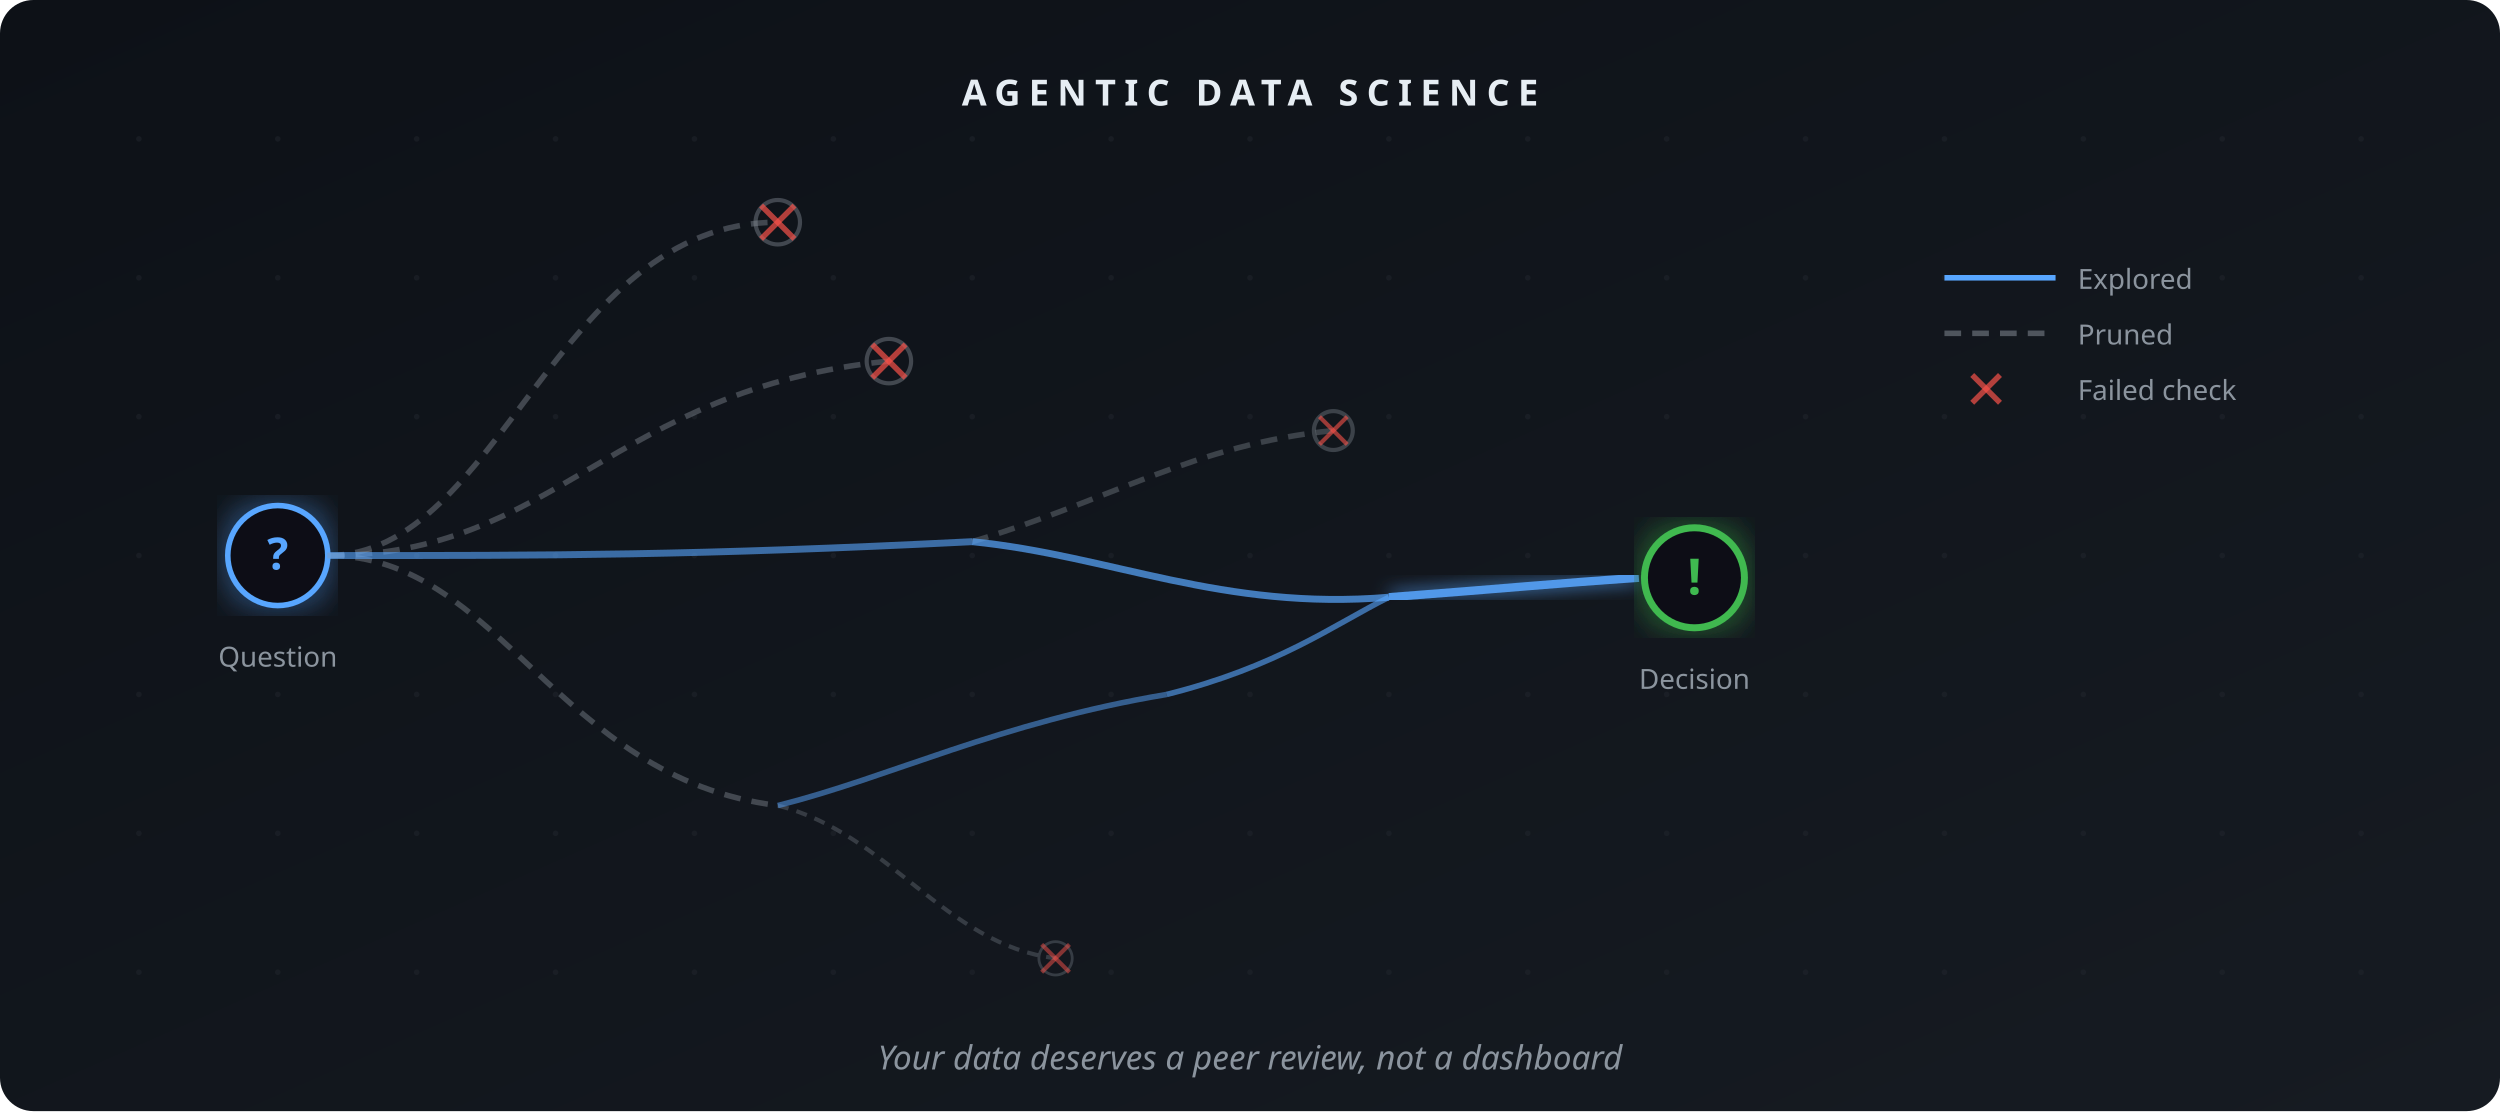
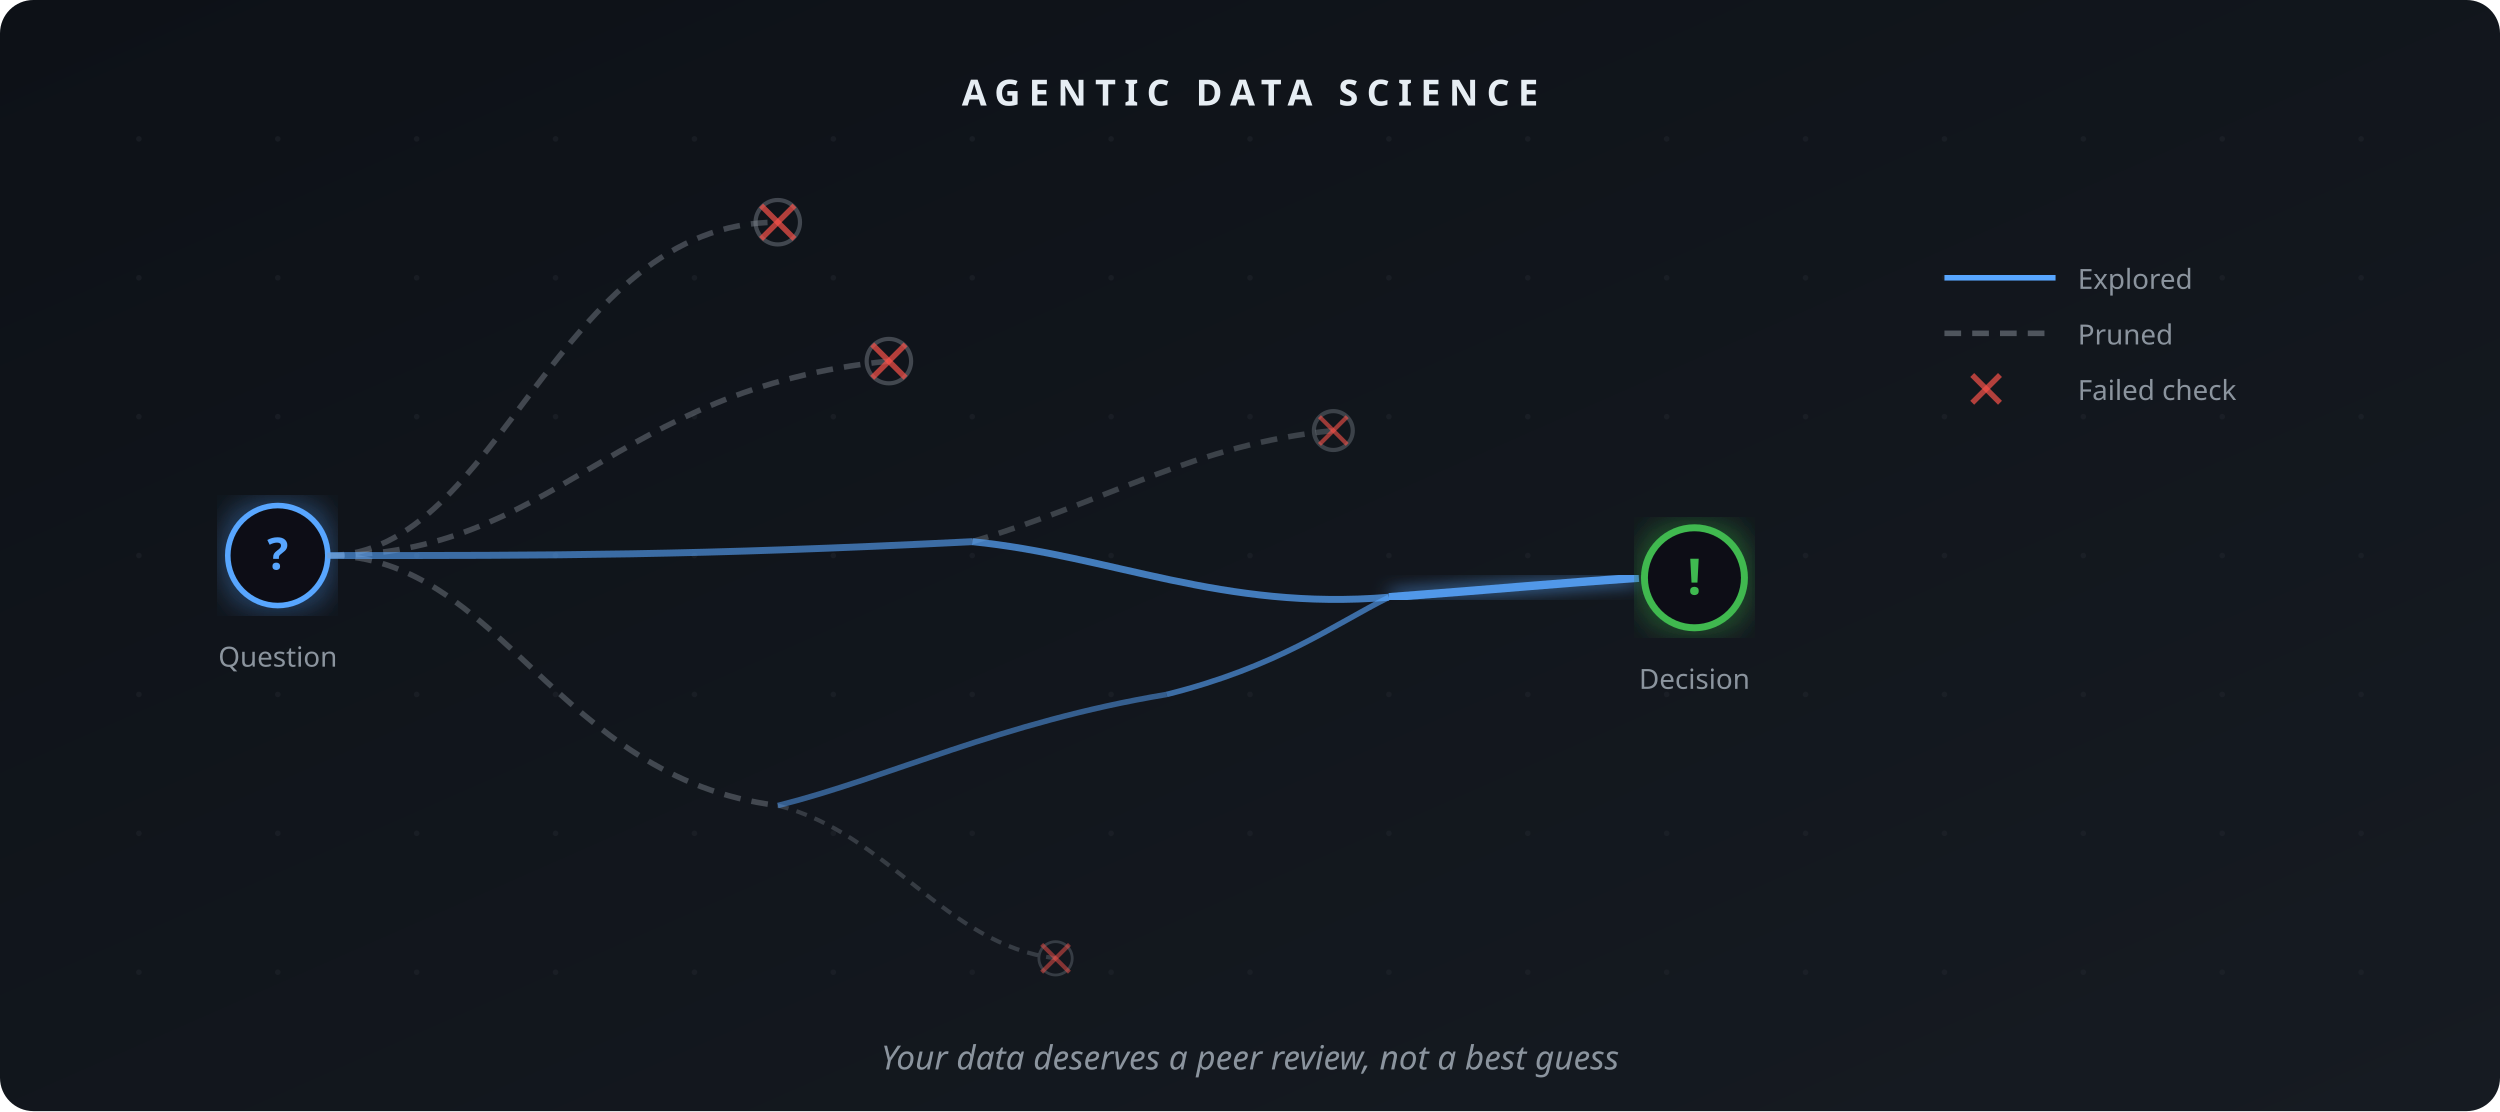
<svg xmlns="http://www.w3.org/2000/svg" viewBox="0 0 900 400" font-family="'Segoe UI', system-ui, -apple-system, sans-serif">
  <defs>
    <linearGradient id="bg" x1="0%" y1="0%" x2="100%" y2="100%">
      <stop offset="0%" style="stop-color:#0d1117" />
      <stop offset="100%" style="stop-color:#161b22" />
    </linearGradient>
    <linearGradient id="pathGood" x1="0%" y1="0%" x2="100%" y2="0%">
      <stop offset="0%" style="stop-color:#58a6ff;stop-opacity:0.3" />
      <stop offset="100%" style="stop-color:#58a6ff;stop-opacity:1" />
    </linearGradient>
    <linearGradient id="pathFade" x1="0%" y1="0%" x2="100%" y2="0%">
      <stop offset="0%" style="stop-color:#8b949e;stop-opacity:0.3" />
      <stop offset="100%" style="stop-color:#8b949e;stop-opacity:0.6" />
    </linearGradient>
    <filter id="glow">
      <feGaussianBlur stdDeviation="3" result="blur" />
      <feMerge>
        <feMergeNode in="blur" />
        <feMergeNode in="SourceGraphic" />
      </feMerge>
    </filter>
    <filter id="glowStrong">
      <feGaussianBlur stdDeviation="6" result="blur" />
      <feMerge>
        <feMergeNode in="blur" />
        <feMergeNode in="SourceGraphic" />
      </feMerge>
    </filter>
  </defs>
  <rect width="900" height="400" fill="url(#bg)" rx="12" />
  <g fill="#21262d" opacity="0.5">
    <circle cx="50" cy="50" r="1" />
    <circle cx="100" cy="50" r="1" />
    <circle cx="150" cy="50" r="1" />
    <circle cx="200" cy="50" r="1" />
    <circle cx="250" cy="50" r="1" />
    <circle cx="300" cy="50" r="1" />
    <circle cx="350" cy="50" r="1" />
    <circle cx="400" cy="50" r="1" />
    <circle cx="450" cy="50" r="1" />
    <circle cx="500" cy="50" r="1" />
    <circle cx="550" cy="50" r="1" />
    <circle cx="600" cy="50" r="1" />
    <circle cx="650" cy="50" r="1" />
    <circle cx="700" cy="50" r="1" />
    <circle cx="750" cy="50" r="1" />
    <circle cx="800" cy="50" r="1" />
    <circle cx="850" cy="50" r="1" />
    <circle cx="50" cy="100" r="1" />
    <circle cx="100" cy="100" r="1" />
    <circle cx="150" cy="100" r="1" />
    <circle cx="200" cy="100" r="1" />
    <circle cx="250" cy="100" r="1" />
    <circle cx="300" cy="100" r="1" />
    <circle cx="350" cy="100" r="1" />
    <circle cx="400" cy="100" r="1" />
    <circle cx="450" cy="100" r="1" />
    <circle cx="500" cy="100" r="1" />
    <circle cx="550" cy="100" r="1" />
    <circle cx="600" cy="100" r="1" />
    <circle cx="650" cy="100" r="1" />
    <circle cx="700" cy="100" r="1" />
    <circle cx="750" cy="100" r="1" />
    <circle cx="800" cy="100" r="1" />
    <circle cx="850" cy="100" r="1" />
    <circle cx="50" cy="150" r="1" />
    <circle cx="100" cy="150" r="1" />
    <circle cx="150" cy="150" r="1" />
    <circle cx="200" cy="150" r="1" />
    <circle cx="250" cy="150" r="1" />
    <circle cx="300" cy="150" r="1" />
    <circle cx="350" cy="150" r="1" />
    <circle cx="400" cy="150" r="1" />
    <circle cx="450" cy="150" r="1" />
    <circle cx="500" cy="150" r="1" />
    <circle cx="550" cy="150" r="1" />
    <circle cx="600" cy="150" r="1" />
    <circle cx="650" cy="150" r="1" />
    <circle cx="700" cy="150" r="1" />
    <circle cx="750" cy="150" r="1" />
    <circle cx="800" cy="150" r="1" />
    <circle cx="850" cy="150" r="1" />
    <circle cx="50" cy="200" r="1" />
    <circle cx="100" cy="200" r="1" />
    <circle cx="150" cy="200" r="1" />
    <circle cx="200" cy="200" r="1" />
    <circle cx="250" cy="200" r="1" />
    <circle cx="300" cy="200" r="1" />
    <circle cx="350" cy="200" r="1" />
    <circle cx="400" cy="200" r="1" />
    <circle cx="450" cy="200" r="1" />
    <circle cx="500" cy="200" r="1" />
    <circle cx="550" cy="200" r="1" />
    <circle cx="600" cy="200" r="1" />
    <circle cx="650" cy="200" r="1" />
    <circle cx="700" cy="200" r="1" />
    <circle cx="750" cy="200" r="1" />
    <circle cx="800" cy="200" r="1" />
    <circle cx="850" cy="200" r="1" />
    <circle cx="50" cy="250" r="1" />
    <circle cx="100" cy="250" r="1" />
    <circle cx="150" cy="250" r="1" />
    <circle cx="200" cy="250" r="1" />
    <circle cx="250" cy="250" r="1" />
    <circle cx="300" cy="250" r="1" />
    <circle cx="350" cy="250" r="1" />
    <circle cx="400" cy="250" r="1" />
    <circle cx="450" cy="250" r="1" />
    <circle cx="500" cy="250" r="1" />
    <circle cx="550" cy="250" r="1" />
    <circle cx="600" cy="250" r="1" />
    <circle cx="650" cy="250" r="1" />
    <circle cx="700" cy="250" r="1" />
    <circle cx="750" cy="250" r="1" />
    <circle cx="800" cy="250" r="1" />
    <circle cx="850" cy="250" r="1" />
    <circle cx="50" cy="300" r="1" />
    <circle cx="100" cy="300" r="1" />
    <circle cx="150" cy="300" r="1" />
    <circle cx="200" cy="300" r="1" />
    <circle cx="250" cy="300" r="1" />
    <circle cx="300" cy="300" r="1" />
    <circle cx="350" cy="300" r="1" />
    <circle cx="400" cy="300" r="1" />
    <circle cx="450" cy="300" r="1" />
    <circle cx="500" cy="300" r="1" />
    <circle cx="550" cy="300" r="1" />
    <circle cx="600" cy="300" r="1" />
    <circle cx="650" cy="300" r="1" />
    <circle cx="700" cy="300" r="1" />
    <circle cx="750" cy="300" r="1" />
    <circle cx="800" cy="300" r="1" />
    <circle cx="850" cy="300" r="1" />
    <circle cx="50" cy="350" r="1" />
    <circle cx="100" cy="350" r="1" />
    <circle cx="150" cy="350" r="1" />
    <circle cx="200" cy="350" r="1" />
    <circle cx="250" cy="350" r="1" />
    <circle cx="300" cy="350" r="1" />
    <circle cx="350" cy="350" r="1" />
    <circle cx="400" cy="350" r="1" />
    <circle cx="450" cy="350" r="1" />
    <circle cx="500" cy="350" r="1" />
    <circle cx="550" cy="350" r="1" />
    <circle cx="600" cy="350" r="1" />
    <circle cx="650" cy="350" r="1" />
    <circle cx="700" cy="350" r="1" />
    <circle cx="750" cy="350" r="1" />
    <circle cx="800" cy="350" r="1" />
    <circle cx="850" cy="350" r="1" />
  </g>
  <circle cx="100" cy="200" r="18" fill="#0d1117" stroke="#58a6ff" stroke-width="2" filter="url(#glowStrong)" />
  <text x="100" y="205" text-anchor="middle" fill="#58a6ff" font-size="16" font-weight="bold">?</text>
  <path d="M 118,200 C 180,200 200,80 280,80" stroke="#8b949e" stroke-width="2" fill="none" stroke-dasharray="6,4" opacity="0.4" />
  <circle cx="280" cy="80" r="8" fill="none" stroke="#8b949e" stroke-width="1.5" opacity="0.4" />
  <line x1="274" y1="74" x2="286" y2="86" stroke="#f85149" stroke-width="2" opacity="0.7" />
  <line x1="286" y1="74" x2="274" y2="86" stroke="#f85149" stroke-width="2" opacity="0.7" />
  <path d="M 118,200 C 200,200 220,140 320,130" stroke="#8b949e" stroke-width="2" fill="none" stroke-dasharray="6,4" opacity="0.4" />
  <circle cx="320" cy="130" r="8" fill="none" stroke="#8b949e" stroke-width="1.5" opacity="0.4" />
  <line x1="314" y1="124" x2="326" y2="136" stroke="#f85149" stroke-width="2" opacity="0.7" />
  <line x1="326" y1="124" x2="314" y2="136" stroke="#f85149" stroke-width="2" opacity="0.7" />
  <path d="M 118,200 C 180,200 200,280 280,290" stroke="#8b949e" stroke-width="2" fill="none" stroke-dasharray="6,4" opacity="0.4" />
  <path d="M 280,290 C 320,300 340,340 380,345" stroke="#8b949e" stroke-width="1.5" fill="none" stroke-dasharray="4,3" opacity="0.3" />
  <circle cx="380" cy="345" r="6" fill="none" stroke="#8b949e" stroke-width="1" opacity="0.3" />
  <line x1="375" y1="340" x2="385" y2="350" stroke="#f85149" stroke-width="1.5" opacity="0.5" />
  <line x1="385" y1="340" x2="375" y2="350" stroke="#f85149" stroke-width="1.5" opacity="0.5" />
  <path d="M 280,290 C 320,280 360,260 420,250" stroke="#58a6ff" stroke-width="2" fill="none" opacity="0.5" />
  <path d="M 118,200 C 200,200 250,200 350,195" stroke="#58a6ff" stroke-width="2.5" fill="none" opacity="0.6" />
  <path d="M 350,195 C 400,180 430,160 480,155" stroke="#8b949e" stroke-width="2" fill="none" stroke-dasharray="6,4" opacity="0.35" />
  <circle cx="480" cy="155" r="7" fill="none" stroke="#8b949e" stroke-width="1.5" opacity="0.35" />
  <line x1="475" y1="150" x2="485" y2="160" stroke="#f85149" stroke-width="1.5" opacity="0.6" />
  <line x1="485" y1="150" x2="475" y2="160" stroke="#f85149" stroke-width="1.5" opacity="0.6" />
  <path d="M 350,195 C 400,200 440,220 500,215" stroke="#58a6ff" stroke-width="2.5" fill="none" opacity="0.7" />
  <path d="M 420,250 C 460,240 480,225 500,215" stroke="#58a6ff" stroke-width="2" fill="none" opacity="0.6" />
  <path d="M 500,215 C 540,212 560,210 590,208" stroke="#58a6ff" stroke-width="3" fill="none" filter="url(#glow)" opacity="0.9" />
  <circle cx="610" cy="208" r="18" fill="#0d1117" stroke="#3fb950" stroke-width="2.5" filter="url(#glowStrong)" />
  <text x="610" y="214" text-anchor="middle" fill="#3fb950" font-size="18" font-weight="bold">!</text>
  <text x="450" y="38" text-anchor="middle" fill="#e6edf3" font-size="13" font-weight="600" letter-spacing="3" text-transform="uppercase">AGENTIC DATA SCIENCE</text>
-   <text x="450" y="385" text-anchor="middle" fill="#8b949e" font-size="12" font-style="italic">Your data deserves a peer review, not a dashboard</text>
+   <text x="450" y="385" text-anchor="middle" fill="#8b949e" font-size="12" font-style="italic">Your data deserves a peer review, not a best guess</text>
  <text x="100" y="240" text-anchor="middle" fill="#8b949e" font-size="10">Question</text>
  <text x="610" y="248" text-anchor="middle" fill="#8b949e" font-size="10">Decision</text>
  <line x1="700" y1="100" x2="740" y2="100" stroke="#58a6ff" stroke-width="2" />
  <text x="748" y="104" fill="#8b949e" font-size="10">Explored</text>
  <line x1="700" y1="120" x2="740" y2="120" stroke="#8b949e" stroke-width="2" stroke-dasharray="6,4" opacity="0.5" />
  <text x="748" y="124" fill="#8b949e" font-size="10">Pruned</text>
  <g transform="translate(715, 140)">
    <line x1="-5" y1="-5" x2="5" y2="5" stroke="#f85149" stroke-width="2" opacity="0.7" />
    <line x1="5" y1="-5" x2="-5" y2="5" stroke="#f85149" stroke-width="2" opacity="0.7" />
  </g>
  <text x="748" y="144" fill="#8b949e" font-size="10">Failed check</text>
</svg>
